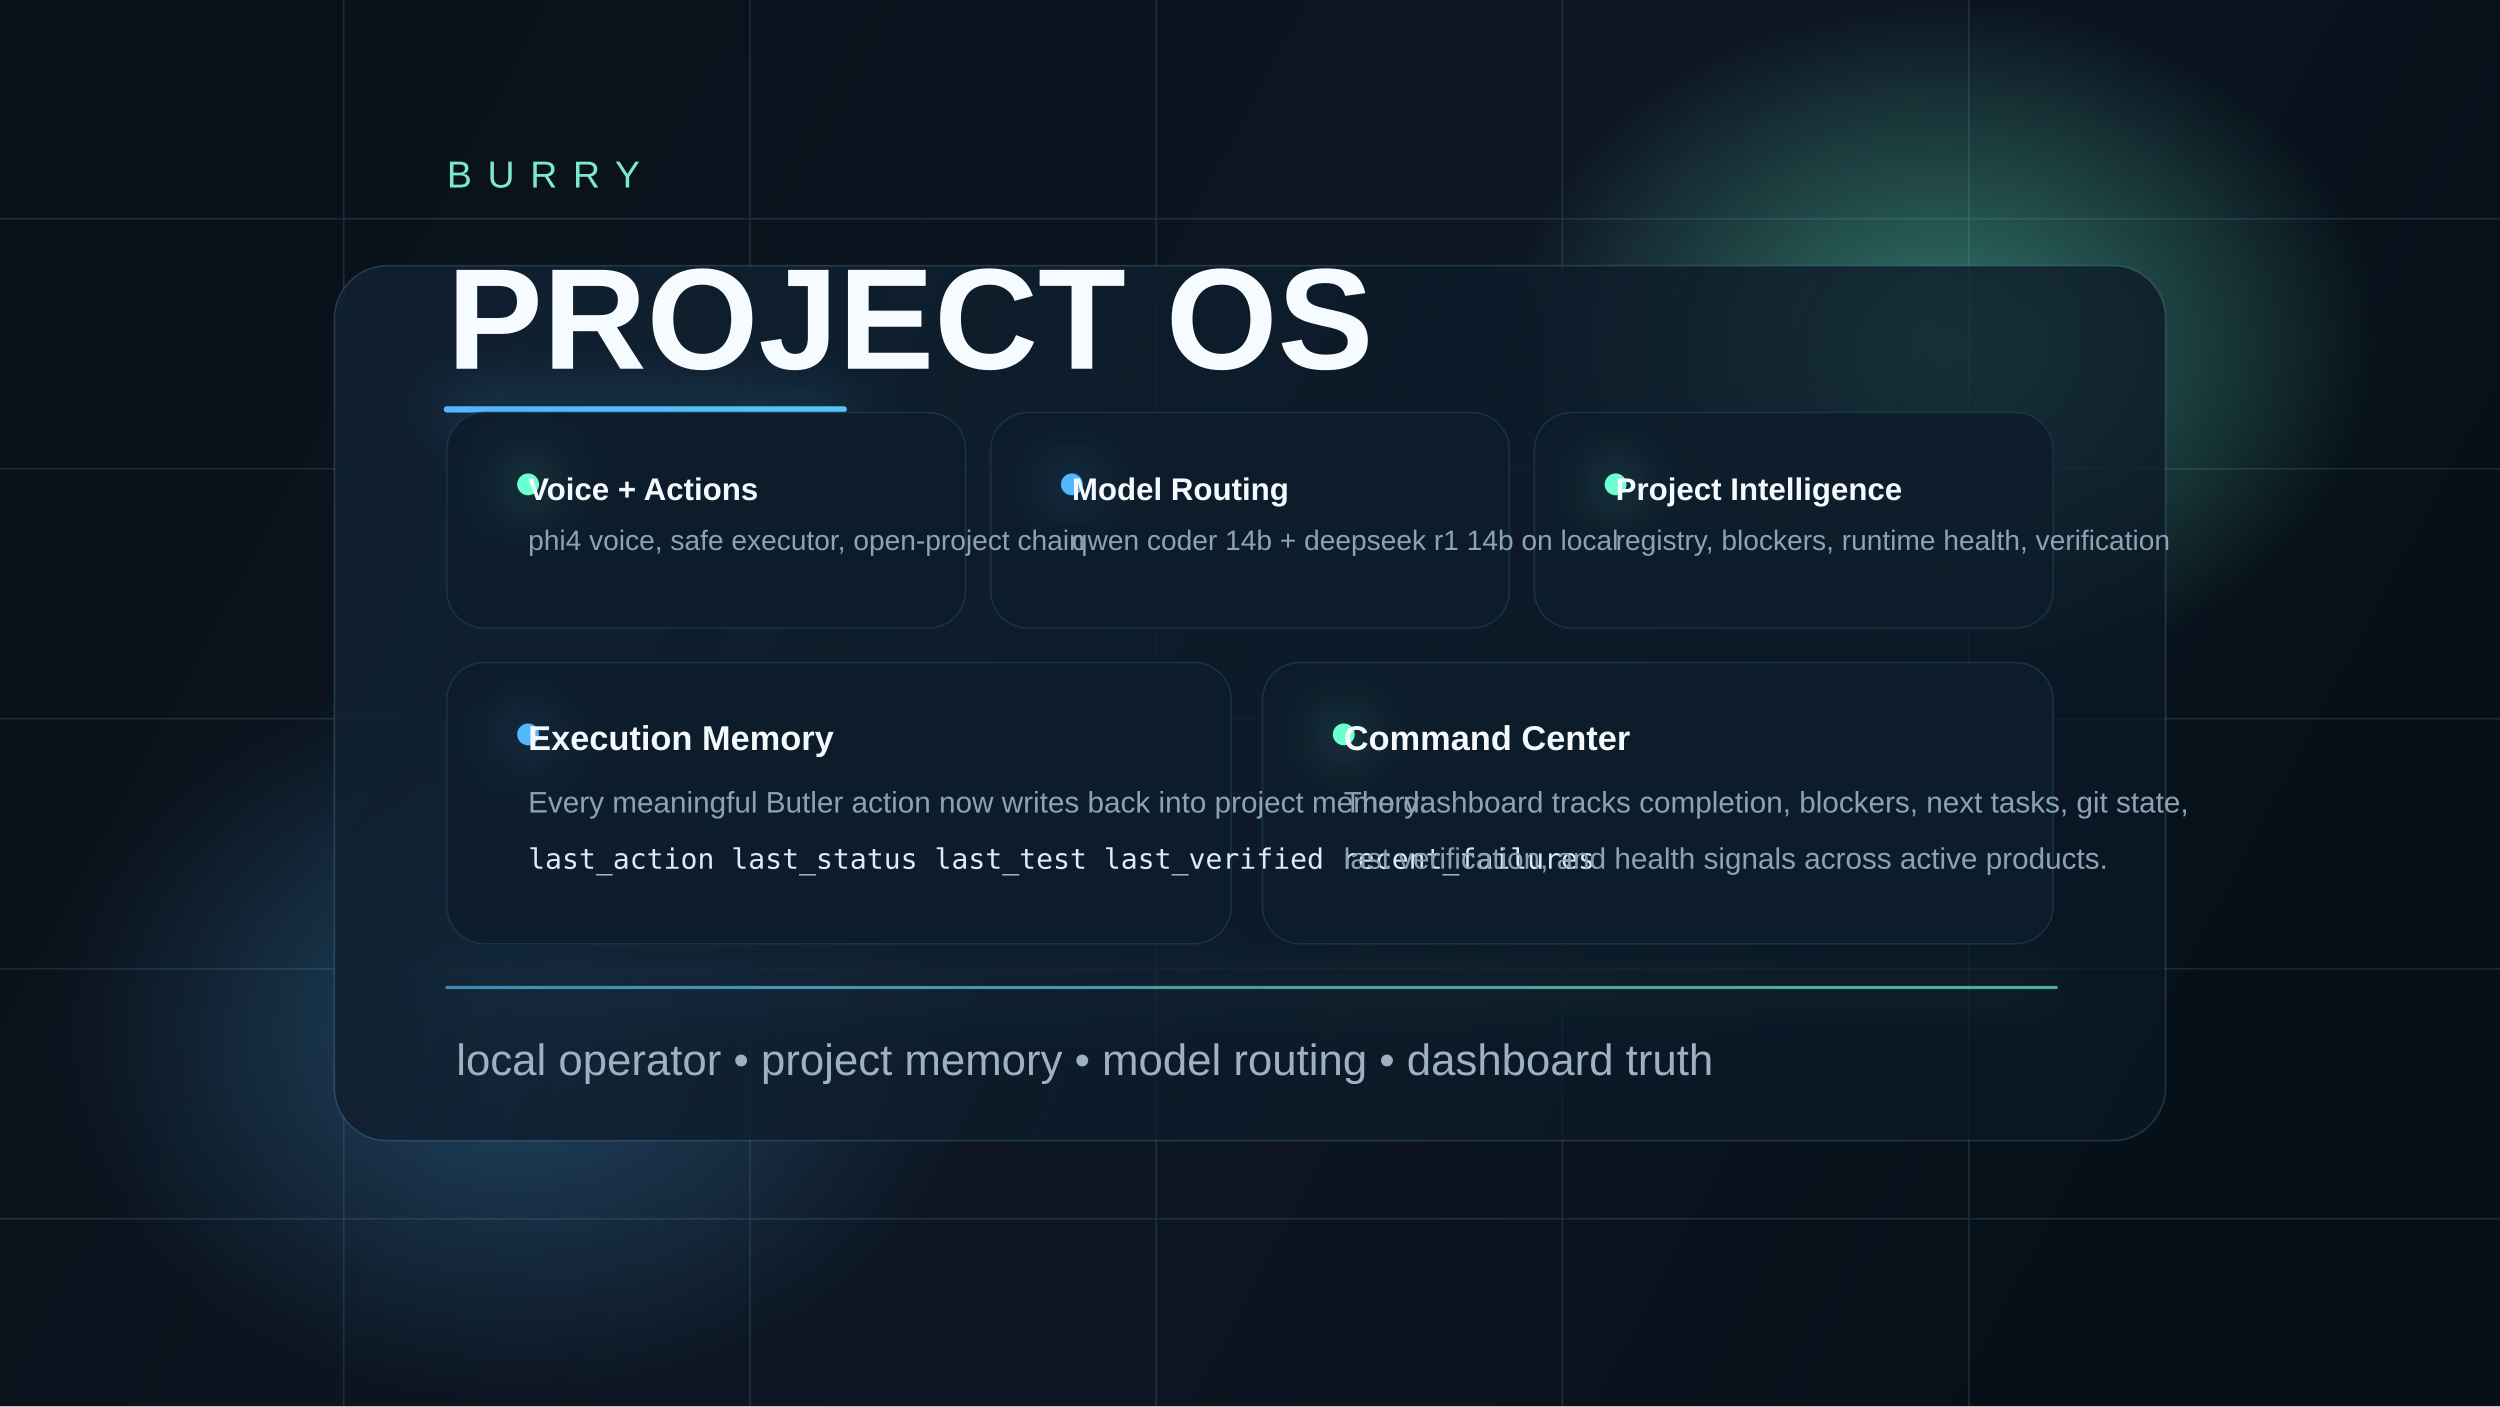
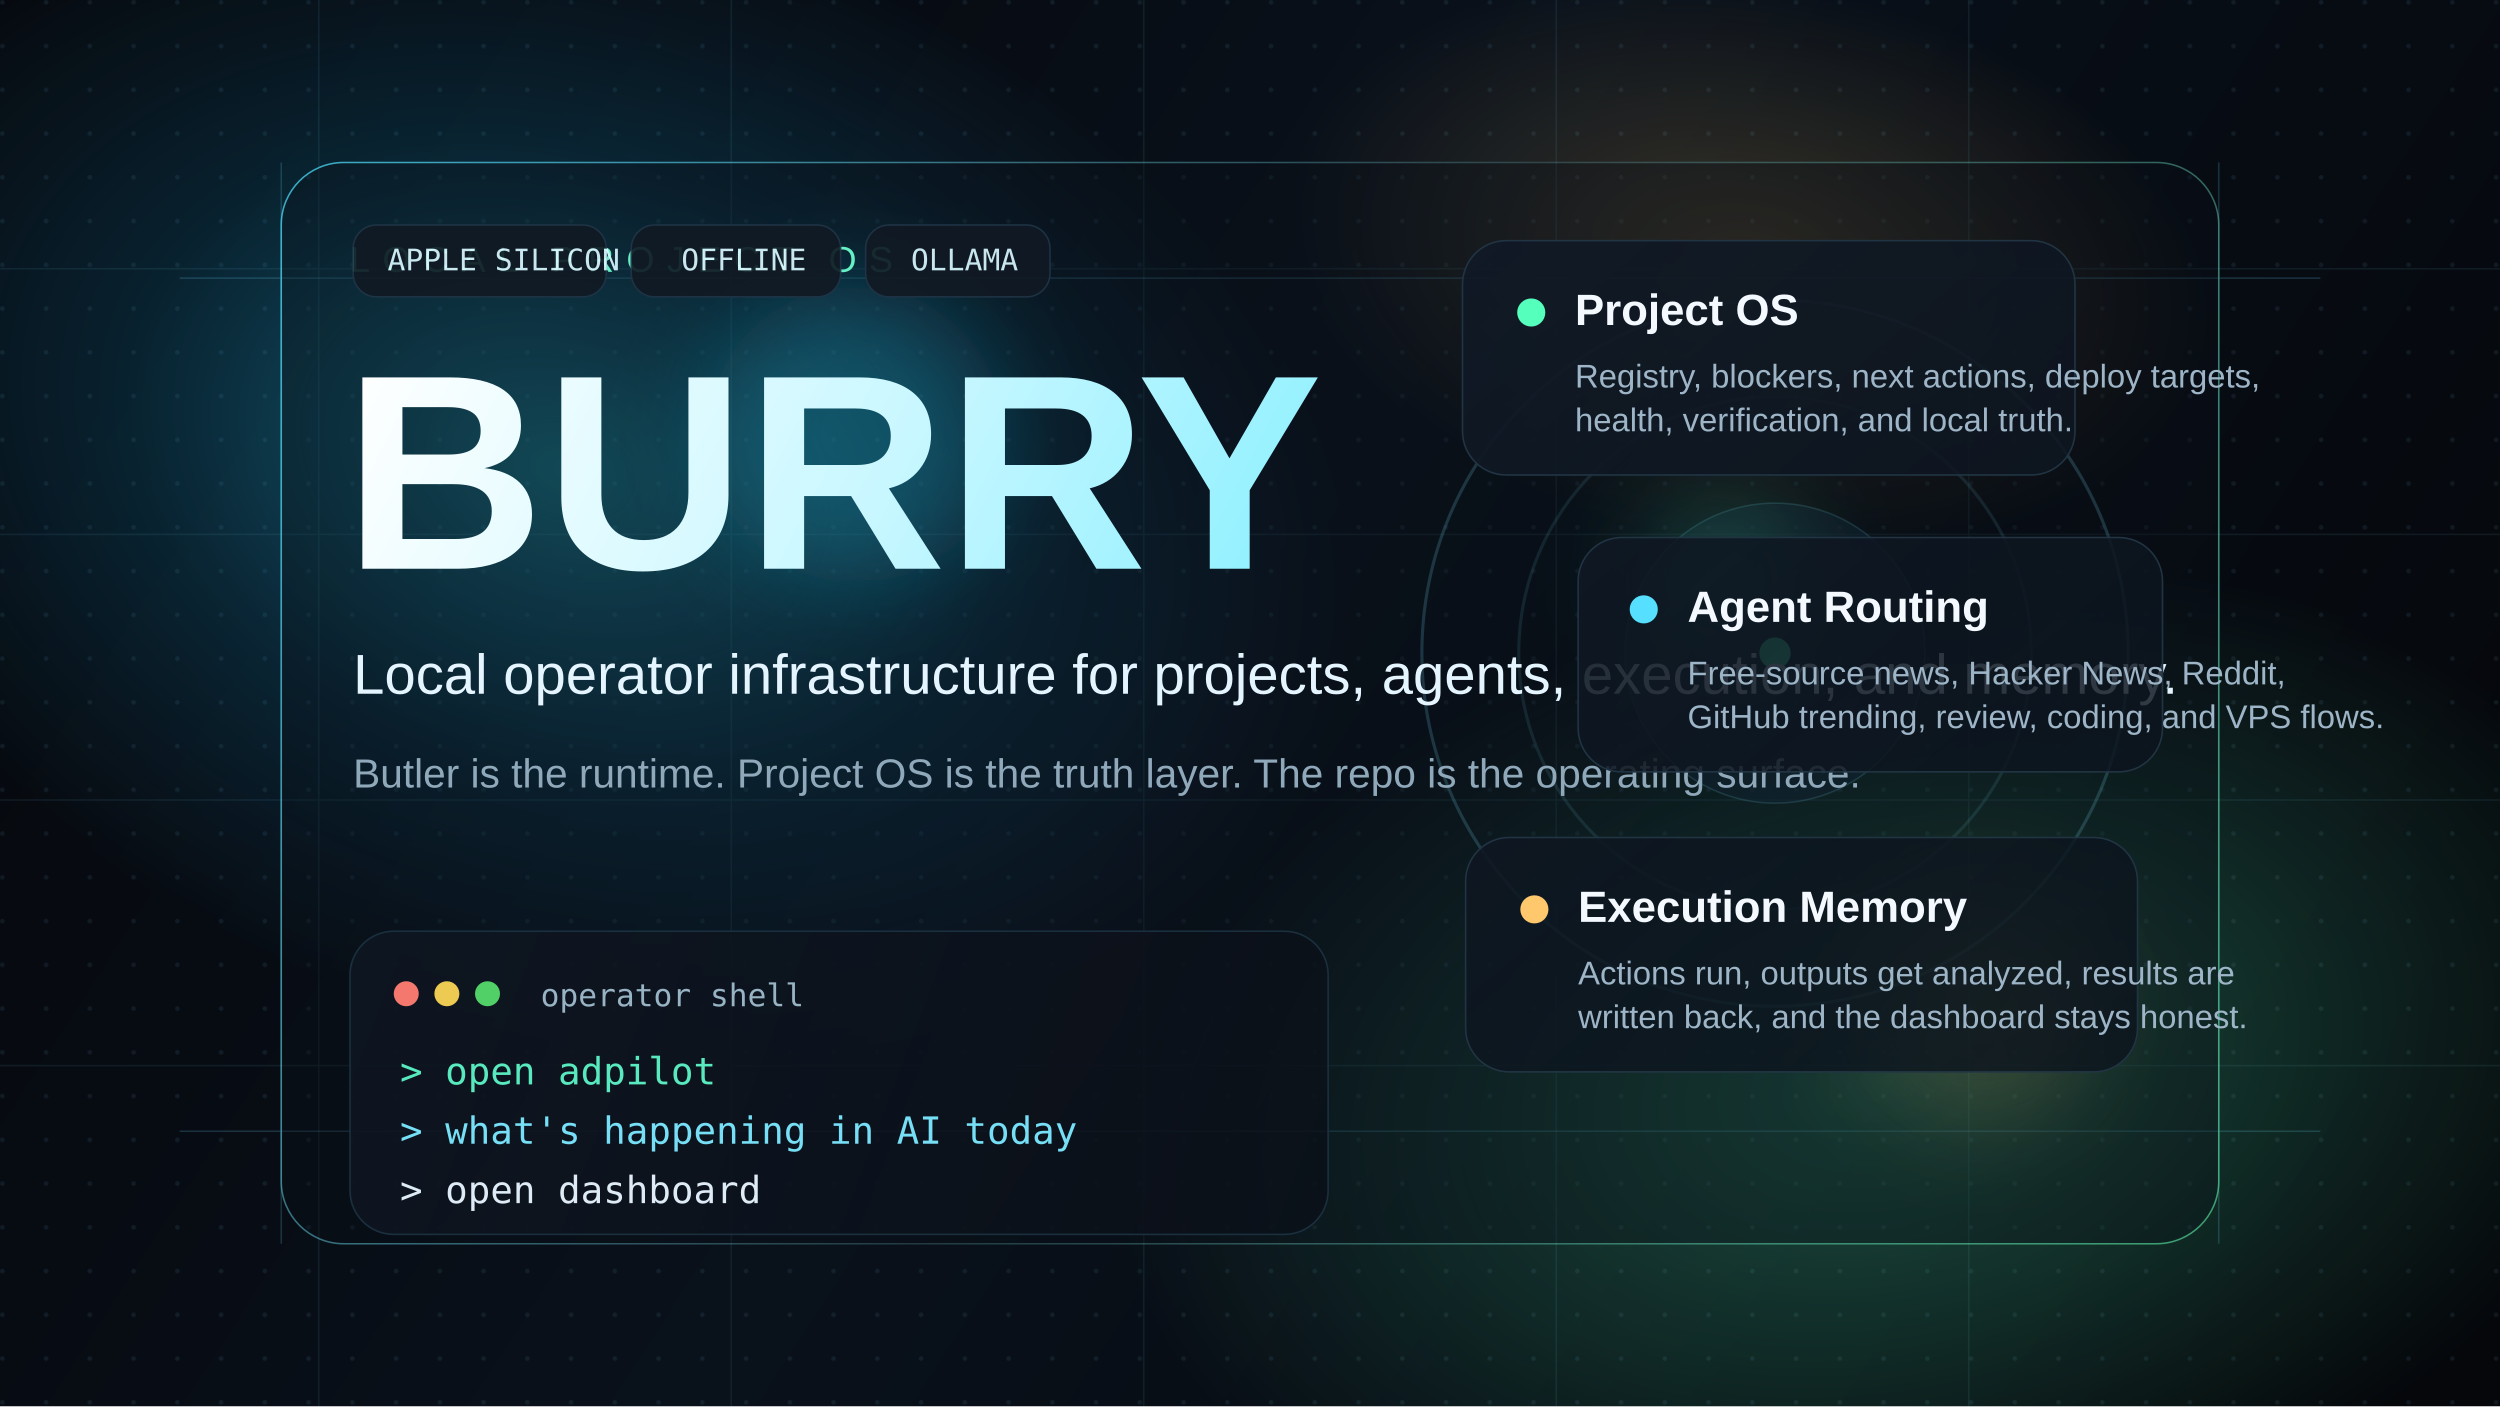
<svg xmlns="http://www.w3.org/2000/svg" width="1600" height="900" viewBox="0 0 1600 900" fill="none">
  <defs>
-     <linearGradient id="bg" x1="180" y1="120" x2="1380" y2="760" gradientUnits="userSpaceOnUse">
-       <stop stop-color="#09111A" />
-       <stop offset="0.55" stop-color="#0D1623" />
-       <stop offset="1" stop-color="#061018" />
+     <linearGradient id="bg" x1="180" y1="40" x2="1450" y2="860" gradientUnits="userSpaceOnUse">
+       <stop stop-color="#06080D" />
+       <stop offset="0.45" stop-color="#09111B" />
+       <stop offset="1" stop-color="#05070B" />
    </linearGradient>
-     <linearGradient id="panel" x1="296" y1="246" x2="1206" y2="662" gradientUnits="userSpaceOnUse">
-       <stop stop-color="#102131" stop-opacity="0.92" />
-       <stop offset="1" stop-color="#0B1725" stop-opacity="0.72" />
+     <radialGradient id="cyanGlow" cx="0" cy="0" r="1" gradientUnits="userSpaceOnUse" gradientTransform="translate(360 300) rotate(18) scale(520 360)">
+       <stop stop-color="#2DE4FF" stop-opacity="0.42" />
+       <stop offset="0.55" stop-color="#19BFFF" stop-opacity="0.14" />
+       <stop offset="1" stop-color="#19BFFF" stop-opacity="0" />
+     </radialGradient>
+     <radialGradient id="limeGlow" cx="0" cy="0" r="1" gradientUnits="userSpaceOnUse" gradientTransform="translate(1210 690) rotate(-12) scale(500 320)">
+       <stop stop-color="#54FFBC" stop-opacity="0.28" />
+       <stop offset="1" stop-color="#54FFBC" stop-opacity="0" />
+     </radialGradient>
+     <radialGradient id="amberGlow" cx="0" cy="0" r="1" gradientUnits="userSpaceOnUse" gradientTransform="translate(1120 170) rotate(10) scale(300 180)">
+       <stop stop-color="#FFC96B" stop-opacity="0.2" />
+       <stop offset="1" stop-color="#FFC96B" stop-opacity="0" />
+     </radialGradient>
+     <linearGradient id="frameStroke" x1="180" y1="90" x2="1400" y2="790" gradientUnits="userSpaceOnUse">
+       <stop stop-color="#4CE0FF" stop-opacity="0.74" />
+       <stop offset="0.5" stop-color="#90F7FF" stop-opacity="0.18" />
+       <stop offset="1" stop-color="#61FFB4" stop-opacity="0.56" />
    </linearGradient>
-     <linearGradient id="accent" x1="336" y1="254" x2="1102" y2="708" gradientUnits="userSpaceOnUse">
-       <stop stop-color="#52B7FF" />
-       <stop offset="1" stop-color="#6CFFD0" />
+     <linearGradient id="titleFill" x1="224" y1="240" x2="760" y2="520" gradientUnits="userSpaceOnUse">
+       <stop stop-color="#FFFFFF" />
+       <stop offset="0.55" stop-color="#C9F7FF" />
+       <stop offset="1" stop-color="#8CF0FF" />
    </linearGradient>
-     <radialGradient id="orbA" cx="0" cy="0" r="1" gradientUnits="userSpaceOnUse" gradientTransform="translate(1244 220) rotate(90) scale(220 280)">
-       <stop stop-color="#6CFFD0" stop-opacity="0.42" />
-       <stop offset="1" stop-color="#6CFFD0" stop-opacity="0" />
-     </radialGradient>
-     <radialGradient id="orbB" cx="0" cy="0" r="1" gradientUnits="userSpaceOnUse" gradientTransform="translate(330 660) rotate(90) scale(240 300)">
-       <stop stop-color="#52B7FF" stop-opacity="0.32" />
-       <stop offset="1" stop-color="#52B7FF" stop-opacity="0" />
-     </radialGradient>
-     <filter id="glow" x="-50%" y="-50%" width="200%" height="200%">
-       <feGaussianBlur stdDeviation="18" result="blur" />
+     <linearGradient id="panelFill" x1="944" y1="150" x2="1410" y2="700" gradientUnits="userSpaceOnUse">
+       <stop stop-color="#101925" stop-opacity="0.95" />
+       <stop offset="1" stop-color="#0A121B" stop-opacity="0.78" />
+     </linearGradient>
+     <linearGradient id="terminalFill" x1="214" y1="586" x2="848" y2="824" gradientUnits="userSpaceOnUse">
+       <stop stop-color="#0E1621" stop-opacity="0.96" />
+       <stop offset="1" stop-color="#0A1018" stop-opacity="0.82" />
+     </linearGradient>
+     <filter id="softBlur" x="-50%" y="-50%" width="200%" height="200%">
+       <feGaussianBlur stdDeviation="32" />
+     </filter>
+     <filter id="crispGlow" x="-40%" y="-40%" width="180%" height="180%">
+       <feGaussianBlur stdDeviation="14" result="blur" />
      <feMerge>
        <feMergeNode in="blur" />
        <feMergeNode in="SourceGraphic" />
      </feMerge>
    </filter>
+     <pattern id="dots" x="0" y="0" width="28" height="28" patternUnits="userSpaceOnUse">
+       <circle cx="1.5" cy="1.5" r="1.5" fill="#8DDFFF" fill-opacity="0.08" />
+     </pattern>
  </defs>
  <rect width="1600" height="900" fill="url(#bg)" />
-   <rect width="1600" height="900" fill="url(#orbA)" />
-   <rect width="1600" height="900" fill="url(#orbB)" />
-   <g opacity="0.14">
-     <path d="M0 140H1600" stroke="#8FD6FF" />
-     <path d="M0 300H1600" stroke="#8FD6FF" />
-     <path d="M0 460H1600" stroke="#8FD6FF" />
-     <path d="M0 620H1600" stroke="#8FD6FF" />
-     <path d="M0 780H1600" stroke="#8FD6FF" />
-     <path d="M220 0V900" stroke="#8FD6FF" />
-     <path d="M480 0V900" stroke="#8FD6FF" />
-     <path d="M740 0V900" stroke="#8FD6FF" />
-     <path d="M1000 0V900" stroke="#8FD6FF" />
-     <path d="M1260 0V900" stroke="#8FD6FF" />
+   <rect width="1600" height="900" fill="url(#dots)" />
+   <rect width="1600" height="900" fill="url(#cyanGlow)" />
+   <rect width="1600" height="900" fill="url(#limeGlow)" />
+   <rect width="1600" height="900" fill="url(#amberGlow)" />
+   <g opacity="0.18">
+     <path d="M115 178H1485" stroke="#6DDCFF" />
+     <path d="M115 724H1485" stroke="#6DDCFF" />
+     <path d="M180 104V796" stroke="#6DDCFF" />
+     <path d="M1420 104V796" stroke="#6DDCFF" />
  </g>
-   <rect x="214" y="170" width="1172" height="560" rx="34" fill="url(#panel)" stroke="rgba(143,214,255,0.18)" />
-   <g filter="url(#glow)">
-     <path d="M286 262H540" stroke="url(#accent)" stroke-width="4" stroke-linecap="round" />
-     <path d="M286 632H1316" stroke="url(#accent)" stroke-width="2" stroke-linecap="round" opacity="0.65" />
+   <g opacity="0.08">
+     <path d="M204 0V900" stroke="#84E7FF" />
+     <path d="M468 0V900" stroke="#84E7FF" />
+     <path d="M732 0V900" stroke="#84E7FF" />
+     <path d="M996 0V900" stroke="#84E7FF" />
+     <path d="M1260 0V900" stroke="#84E7FF" />
+     <path d="M0 172H1600" stroke="#84E7FF" />
+     <path d="M0 342H1600" stroke="#84E7FF" />
+     <path d="M0 512H1600" stroke="#84E7FF" />
+     <path d="M0 682H1600" stroke="#84E7FF" />
+   </g>
+   <rect x="180" y="104" width="1240" height="692" rx="40" fill="#09111A" fill-opacity="0.34" stroke="url(#frameStroke)" />
+   <circle cx="1136" cy="418" r="226" stroke="#7FE6FF" stroke-opacity="0.18" stroke-width="2" />
+   <circle cx="1136" cy="418" r="164" stroke="#7FE6FF" stroke-opacity="0.1" stroke-width="2" />
+   <circle cx="1136" cy="418" r="96" fill="#102231" fill-opacity="0.52" stroke="#7FE6FF" stroke-opacity="0.14" />
+   <circle cx="1136" cy="418" r="10" fill="#52FFBC" />
+   <g filter="url(#softBlur)">
+     <circle cx="548" cy="278" r="94" fill="#20D8FF" fill-opacity="0.24" />
+     <circle cx="1102" cy="372" r="54" fill="#54FFBC" fill-opacity="0.2" />
+     <circle cx="1268" cy="644" r="72" fill="#FFD06C" fill-opacity="0.16" />
+   </g>
+   <text x="224" y="174" fill="#66F0C6" font-family="Avenir Next, Helvetica Neue, Arial, sans-serif" font-size="23" letter-spacing="8">LOCAL PROJECT OS</text>
+   <text x="220" y="364" fill="url(#titleFill)" font-family="Avenir Next, Helvetica Neue, Arial, sans-serif" font-size="178" font-weight="700">BURRY</text>
+   <text x="226" y="444" fill="#E5F5FF" font-family="Avenir Next, Helvetica Neue, Arial, sans-serif" font-size="36">
+     Local operator infrastructure for projects, agents, execution, and memory.
+   </text>
+   <text x="226" y="504" fill="#8FA8BA" font-family="Avenir Next, Helvetica Neue, Arial, sans-serif" font-size="26">
+     Butler is the runtime. Project OS is the truth layer. The repo is the operating surface.
+   </text>
+   <g filter="url(#crispGlow)">
+     <path d="M224 552H758" stroke="#48DCFF" stroke-width="4" stroke-linecap="round" />
+   </g>
+   <g opacity="0.96">
+     <rect x="224" y="596" width="626" height="194" rx="28" fill="url(#terminalFill)" stroke="#1B3141" />
+     <circle cx="260" cy="636" r="8" fill="#FF7C72" />
+     <circle cx="286" cy="636" r="8" fill="#F7D154" />
+     <circle cx="312" cy="636" r="8" fill="#53D769" />
+     <text x="346" y="644" fill="#9EB9CB" font-family="SFMono-Regular, Menlo, monospace" font-size="20">operator shell</text>
+     <text x="256" y="694" fill="#5CF2C5" font-family="SFMono-Regular, Menlo, monospace" font-size="24">&gt; open adpilot</text>
+     <text x="256" y="732" fill="#7BE7FF" font-family="SFMono-Regular, Menlo, monospace" font-size="24">&gt; what's happening in AI today</text>
+     <text x="256" y="770" fill="#E7F4FF" font-family="SFMono-Regular, Menlo, monospace" font-size="24">&gt; open dashboard</text>
+   </g>
+   <g>
+     <rect x="936" y="154" width="392" height="150" rx="28" fill="url(#panelFill)" stroke="#213444" />
+     <rect x="1010" y="344" width="374" height="150" rx="28" fill="url(#panelFill)" stroke="#213444" />
+     <rect x="938" y="536" width="430" height="150" rx="28" fill="url(#panelFill)" stroke="#213444" />
+     <circle cx="980" cy="200" r="9" fill="#55FFBC" />
+     <circle cx="1052" cy="390" r="9" fill="#56DFFF" />
+     <circle cx="982" cy="582" r="9" fill="#FFC86C" />
+     <text x="1008" y="208" fill="#F3F9FF" font-family="Avenir Next, Helvetica Neue, Arial, sans-serif" font-size="28" font-weight="600">Project OS</text>
+     <text x="1008" y="248" fill="#9DB5C7" font-family="Avenir Next, Helvetica Neue, Arial, sans-serif" font-size="21">
+       Registry, blockers, next actions, deploy targets,
+     </text>
+     <text x="1008" y="276" fill="#9DB5C7" font-family="Avenir Next, Helvetica Neue, Arial, sans-serif" font-size="21">
+       health, verification, and local truth.
+     </text>
+     <text x="1080" y="398" fill="#F3F9FF" font-family="Avenir Next, Helvetica Neue, Arial, sans-serif" font-size="28" font-weight="600">Agent Routing</text>
+     <text x="1080" y="438" fill="#9DB5C7" font-family="Avenir Next, Helvetica Neue, Arial, sans-serif" font-size="21">
+       Free-source news, Hacker News, Reddit,
+     </text>
+     <text x="1080" y="466" fill="#9DB5C7" font-family="Avenir Next, Helvetica Neue, Arial, sans-serif" font-size="21">
+       GitHub trending, review, coding, and VPS flows.
+     </text>
+     <text x="1010" y="590" fill="#F3F9FF" font-family="Avenir Next, Helvetica Neue, Arial, sans-serif" font-size="28" font-weight="600">Execution Memory</text>
+     <text x="1010" y="630" fill="#9DB5C7" font-family="Avenir Next, Helvetica Neue, Arial, sans-serif" font-size="21">
+       Actions run, outputs get analyzed, results are
+     </text>
+     <text x="1010" y="658" fill="#9DB5C7" font-family="Avenir Next, Helvetica Neue, Arial, sans-serif" font-size="21">
+       written back, and the dashboard stays honest.
+     </text>
  </g>
  <g opacity="0.92">
-     <rect x="286" y="264" width="332" height="138" rx="24" fill="#0D1C2A" stroke="#18354A" />
-     <rect x="634" y="264" width="332" height="138" rx="24" fill="#0D1C2A" stroke="#18354A" />
-     <rect x="982" y="264" width="332" height="138" rx="24" fill="#0D1C2A" stroke="#18354A" />
-     <rect x="286" y="424" width="502" height="180" rx="24" fill="#0D1C2A" stroke="#18354A" />
-     <rect x="808" y="424" width="506" height="180" rx="24" fill="#0D1C2A" stroke="#18354A" />
+     <rect x="226" y="144" width="162" height="46" rx="15" fill="#101923" stroke="#1F3446" />
+     <text x="248" y="173" fill="#D8F7FF" font-family="SFMono-Regular, Menlo, monospace" font-size="19">APPLE SILICON</text>
+     <rect x="404" y="144" width="134" height="46" rx="15" fill="#101923" stroke="#1F3446" />
+     <text x="436" y="173" fill="#D8F7FF" font-family="SFMono-Regular, Menlo, monospace" font-size="19">OFFLINE</text>
+     <rect x="554" y="144" width="118" height="46" rx="15" fill="#101923" stroke="#1F3446" />
+     <text x="583" y="173" fill="#D8F7FF" font-family="SFMono-Regular, Menlo, monospace" font-size="19">OLLAMA</text>
  </g>
-   <g filter="url(#glow)">
-     <circle cx="338" cy="310" r="7" fill="#6CFFD0" />
-     <circle cx="686" cy="310" r="7" fill="#52B7FF" />
-     <circle cx="1034" cy="310" r="7" fill="#6CFFD0" />
-     <circle cx="338" cy="470" r="7" fill="#52B7FF" />
-     <circle cx="860" cy="470" r="7" fill="#6CFFD0" />
-   </g>
-   <text x="286" y="120" fill="#7DE8CA" font-family="SF Pro Display, Arial, sans-serif" font-size="24" letter-spacing="10">BURRY</text>
-   <text x="286" y="236" fill="#F5FBFF" font-family="SF Pro Display, Arial, sans-serif" font-size="92" font-weight="700">PROJECT OS</text>
-   <text x="292" y="688" fill="#9DB1C2" font-family="SF Pro Text, Arial, sans-serif" font-size="28">
-     local operator • project memory • model routing • dashboard truth
-   </text>
-   <text x="338" y="320" fill="#F4F9FD" font-family="SF Pro Text, Arial, sans-serif" font-size="20" font-weight="600">Voice + Actions</text>
-   <text x="338" y="352" fill="#8CA2B5" font-family="SF Pro Text, Arial, sans-serif" font-size="18">phi4 voice, safe executor, open-project chain</text>
-   <text x="686" y="320" fill="#F4F9FD" font-family="SF Pro Text, Arial, sans-serif" font-size="20" font-weight="600">Model Routing</text>
-   <text x="686" y="352" fill="#8CA2B5" font-family="SF Pro Text, Arial, sans-serif" font-size="18">qwen coder 14b + deepseek r1 14b on local</text>
-   <text x="1034" y="320" fill="#F4F9FD" font-family="SF Pro Text, Arial, sans-serif" font-size="20" font-weight="600">Project Intelligence</text>
-   <text x="1034" y="352" fill="#8CA2B5" font-family="SF Pro Text, Arial, sans-serif" font-size="18">registry, blockers, runtime health, verification</text>
-   <text x="338" y="480" fill="#F4F9FD" font-family="SF Pro Text, Arial, sans-serif" font-size="22" font-weight="600">Execution Memory</text>
-   <text x="338" y="520" fill="#8CA2B5" font-family="SF Pro Text, Arial, sans-serif" font-size="19">Every meaningful Butler action now writes back into project memory:</text>
-   <text x="338" y="556" fill="#DCEBFA" font-family="SF Mono, Menlo, monospace" font-size="18">last_action  last_status  last_test  last_verified  recent_failures</text>
-   <text x="860" y="480" fill="#F4F9FD" font-family="SF Pro Text, Arial, sans-serif" font-size="22" font-weight="600">Command Center</text>
-   <text x="860" y="520" fill="#8CA2B5" font-family="SF Pro Text, Arial, sans-serif" font-size="19">The dashboard tracks completion, blockers, next tasks, git state,</text>
-   <text x="860" y="556" fill="#8CA2B5" font-family="SF Pro Text, Arial, sans-serif" font-size="19">last verification, and health signals across active products.</text>
</svg>
